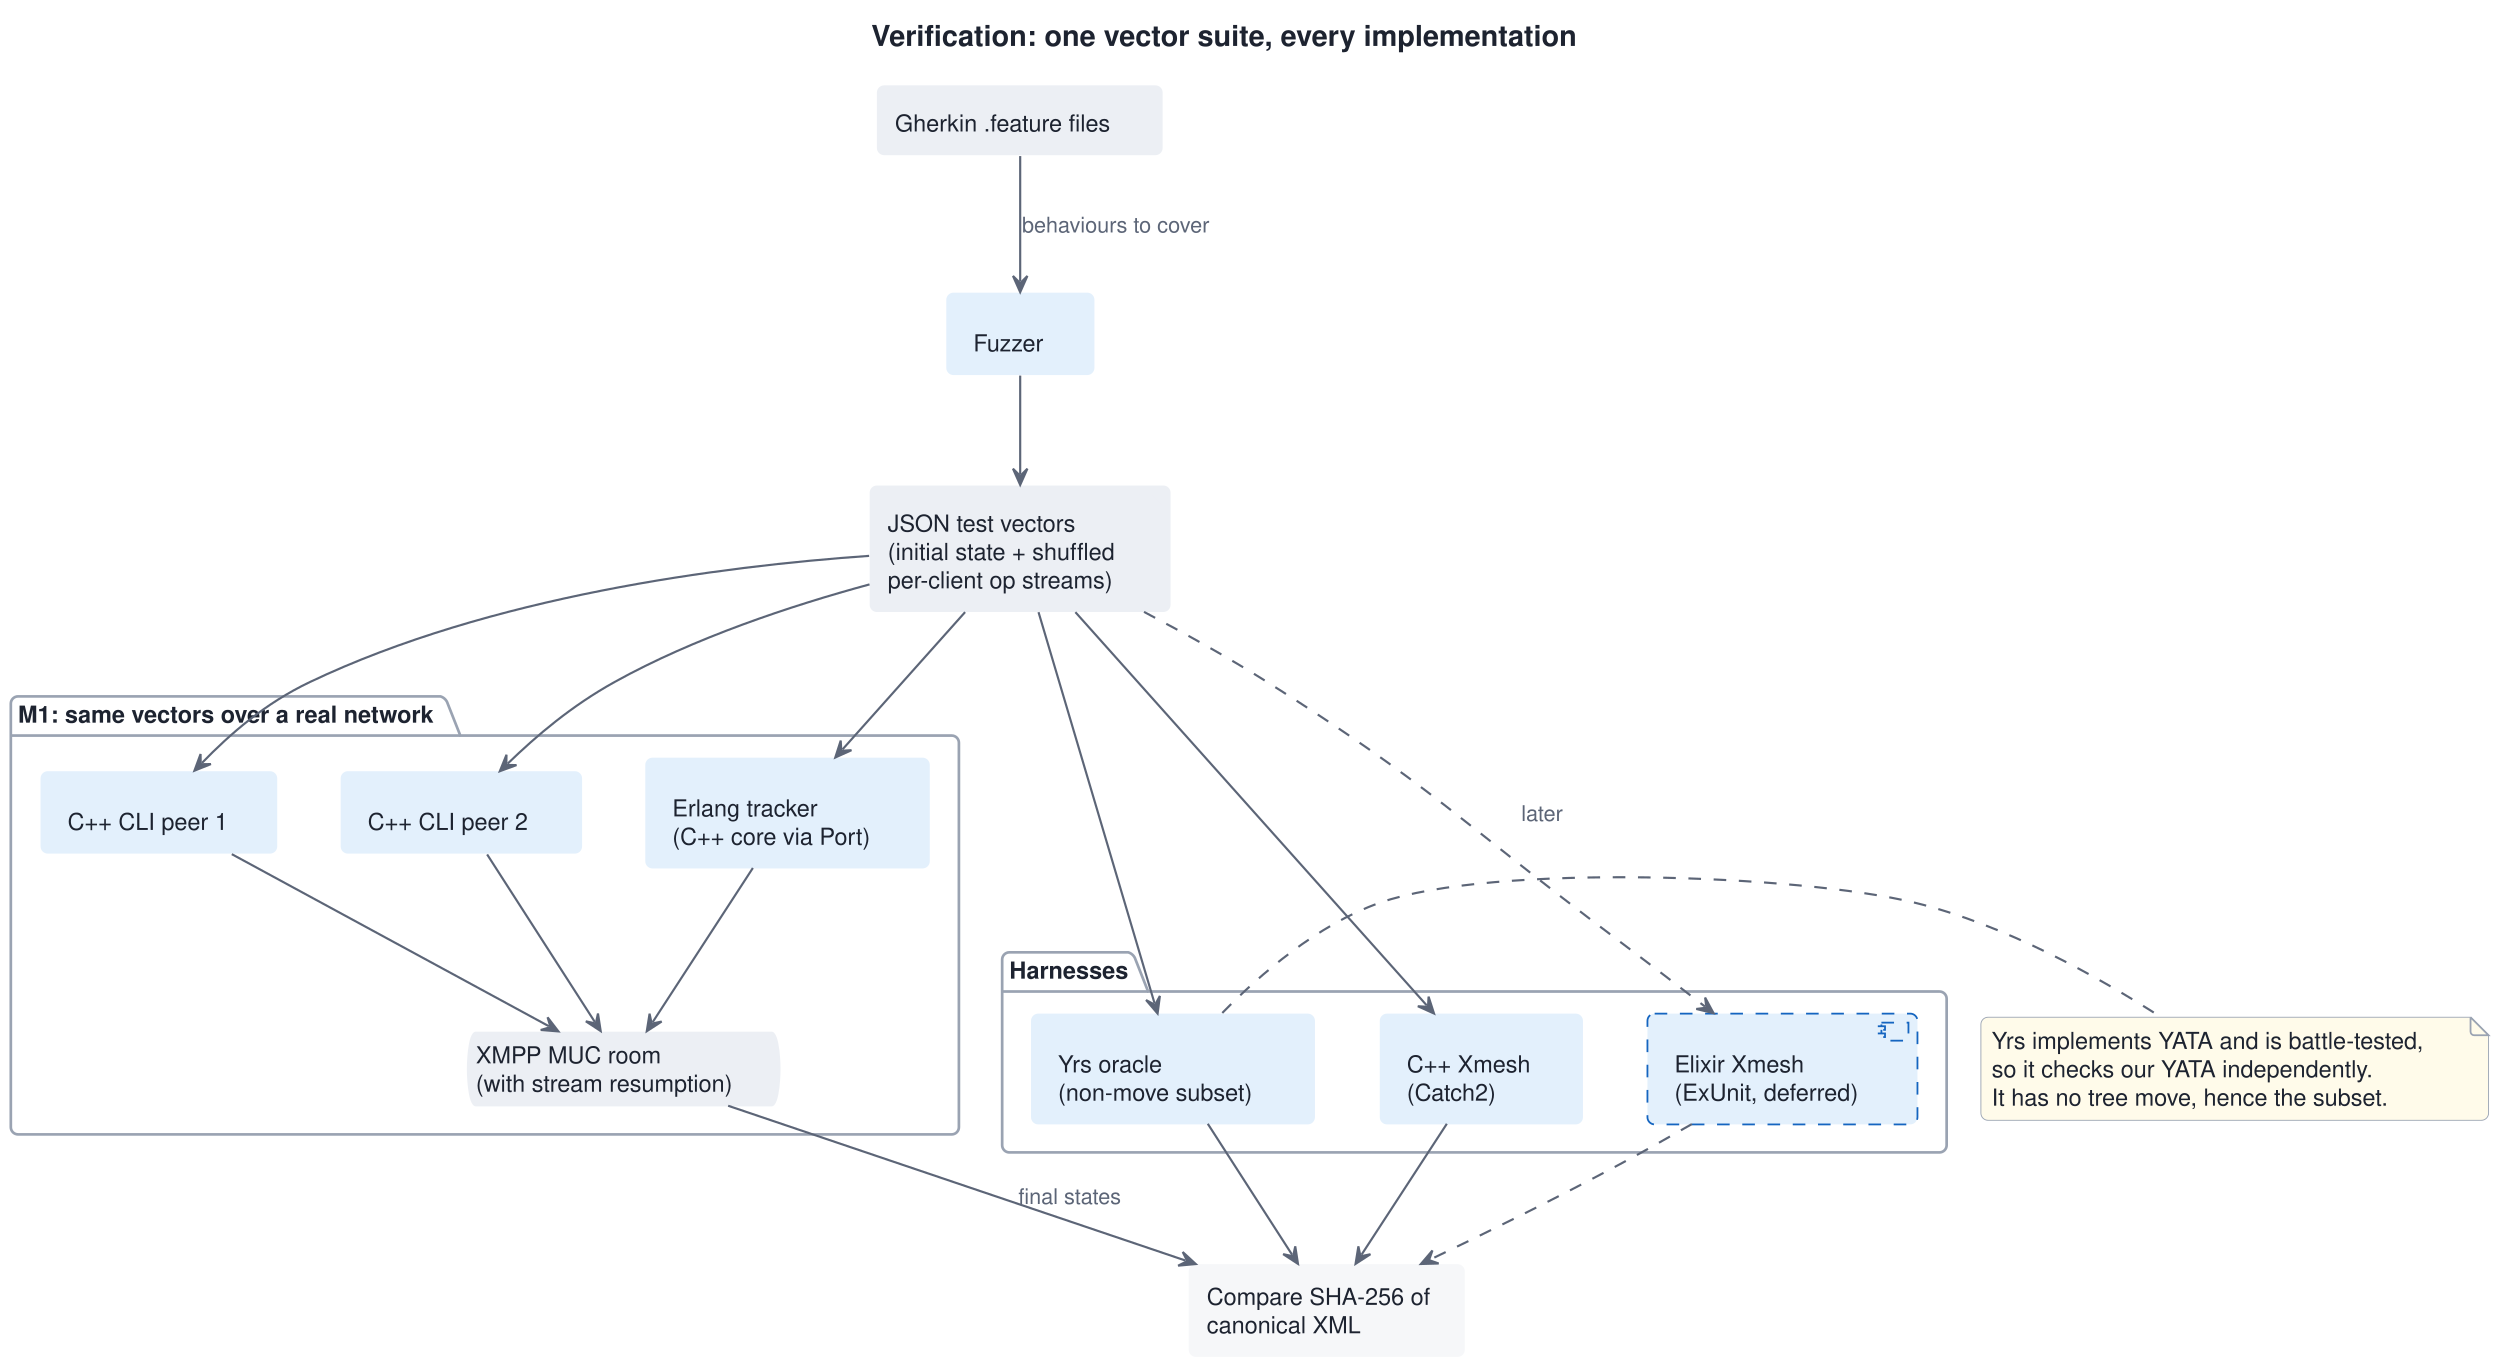
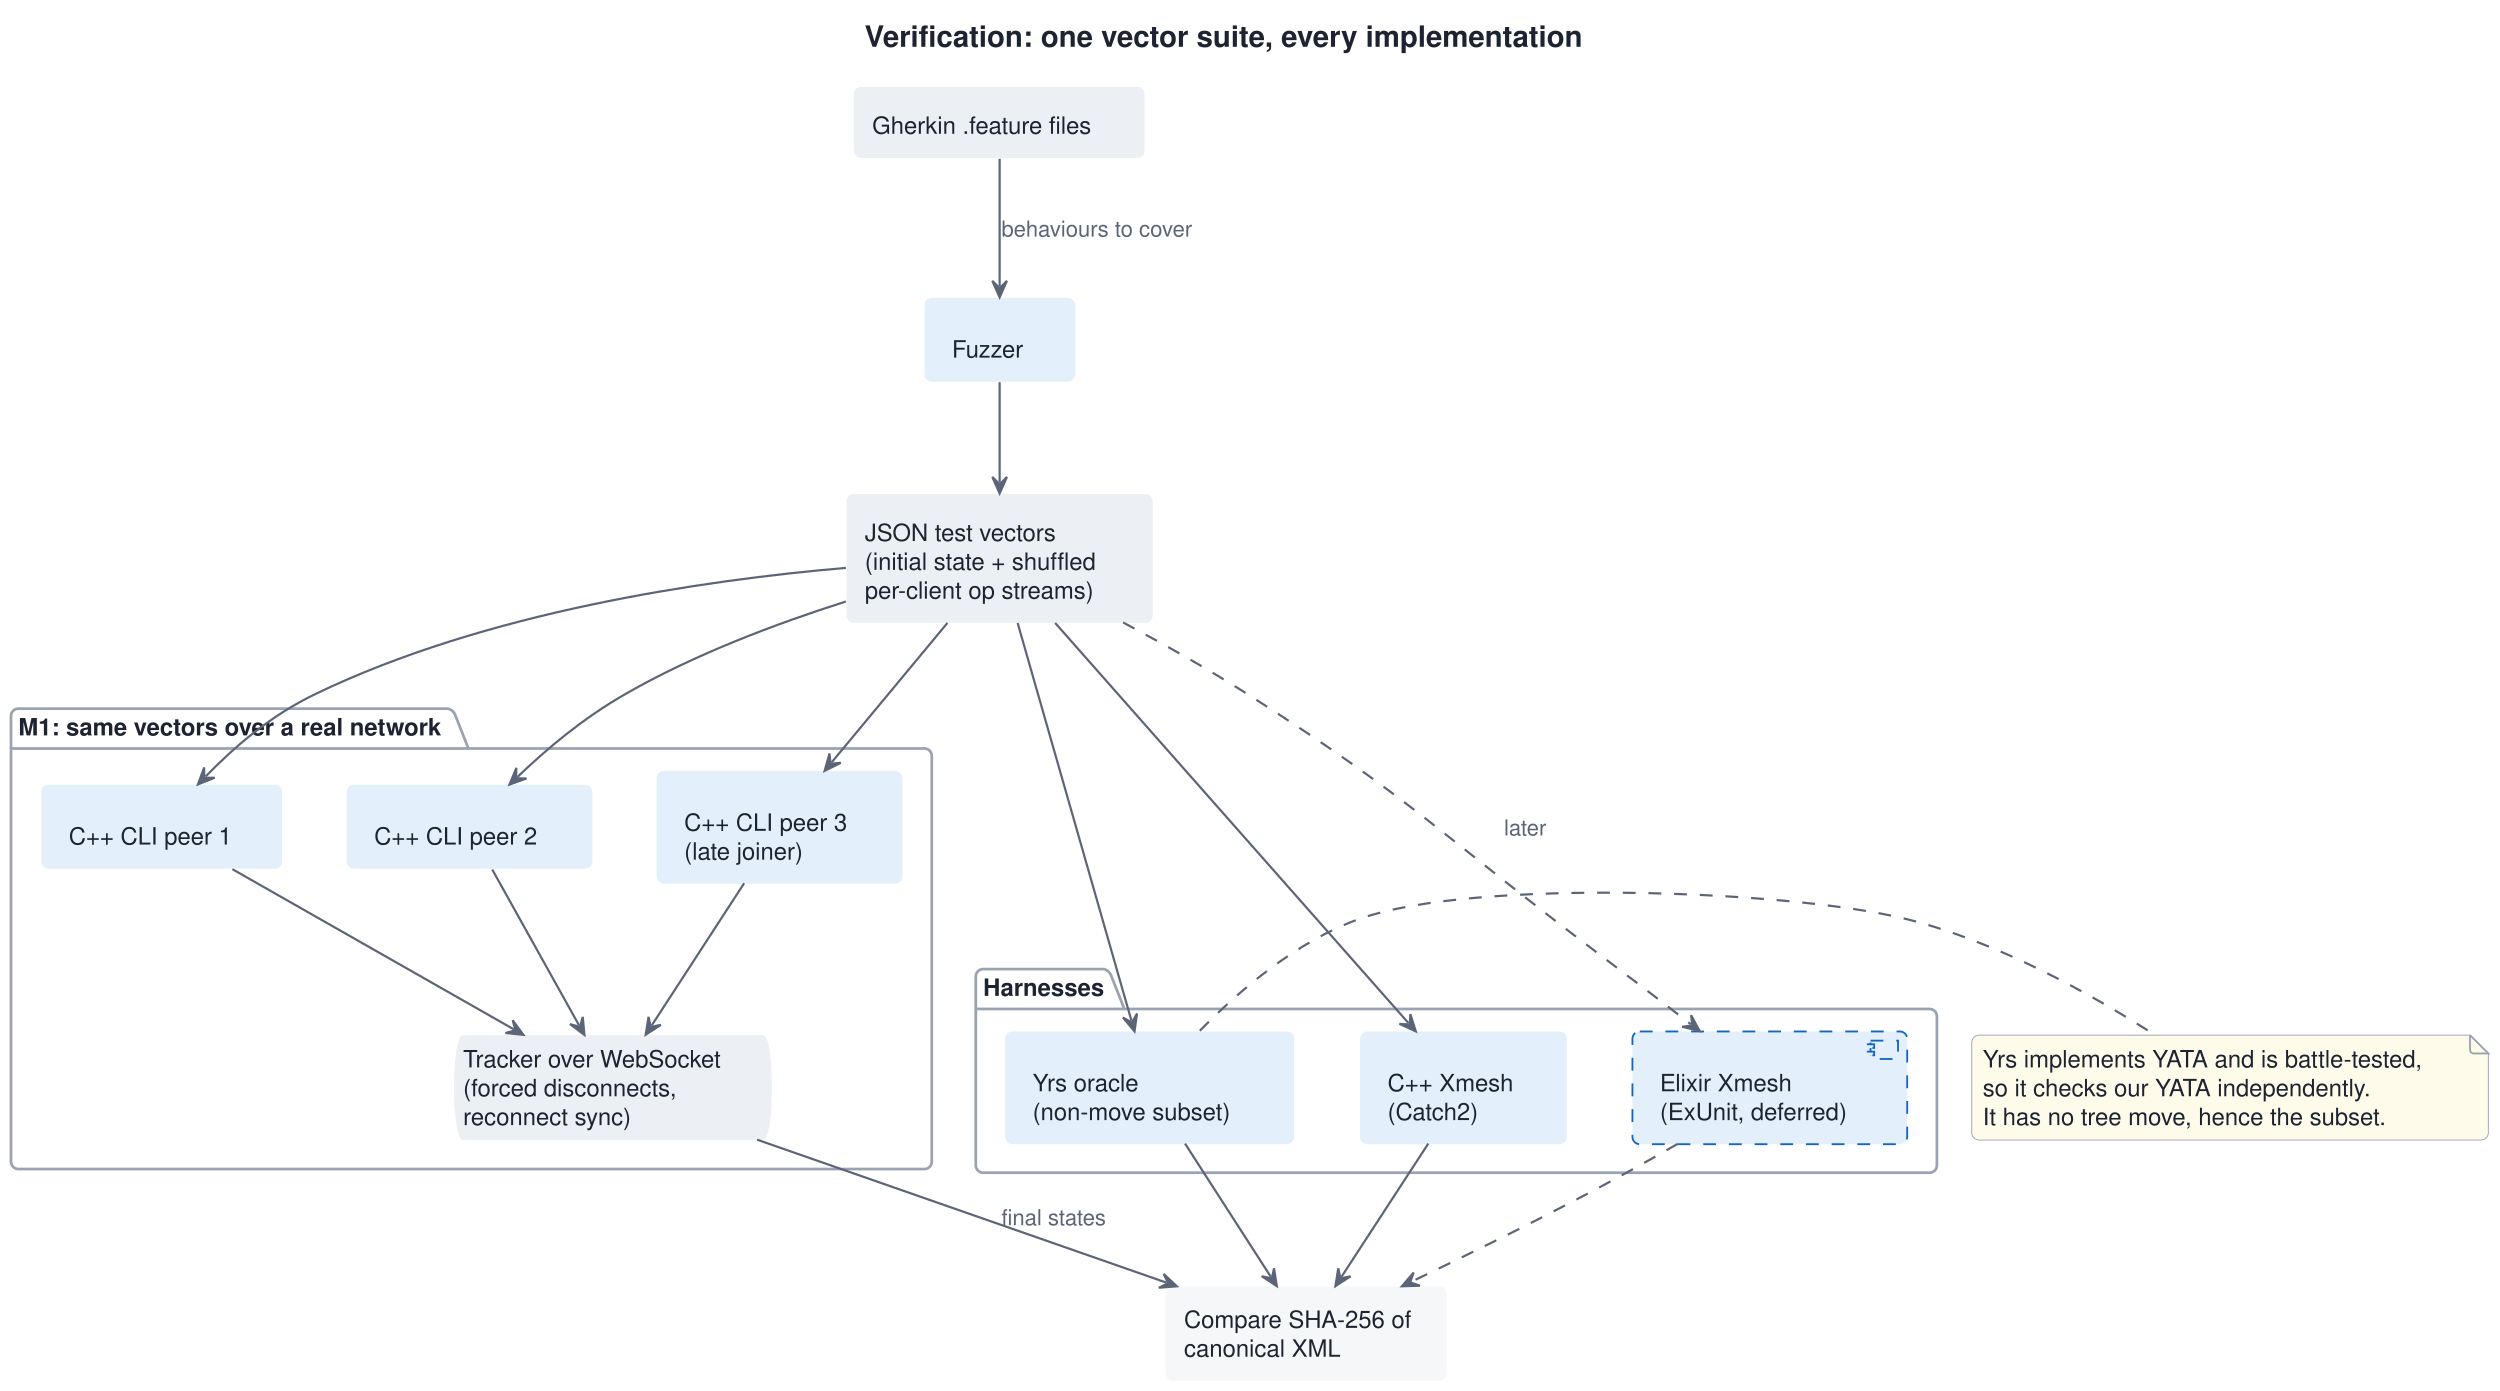
- <svg xmlns="http://www.w3.org/2000/svg" contentStyleType="text/css" data-diagram-type="DESCRIPTION" height="758px" preserveAspectRatio="none" style="width:1387px;height:758px;" version="1.1" viewBox="0 0 1387 758" width="1387px" zoomAndPan="magnify">
+ <svg xmlns="http://www.w3.org/2000/svg" contentStyleType="text/css" data-diagram-type="DESCRIPTION" height="758px" preserveAspectRatio="none" style="width:1363px;height:758px;" version="1.1" viewBox="0 0 1363 758" width="1363px" zoomAndPan="magnify">
  <defs />
  <g>
    <g class="title" data-source-line="2">
-       <text fill="#1D2330" font-family="Helvetica" font-size="16" font-weight="bold" lengthAdjust="spacing" textLength="406.922" x="483.366" y="25.5">Verification: one vector suite, every implementation</text>
+       <text fill="#1D2330" font-family="Helvetica" font-size="16" font-weight="bold" lengthAdjust="spacing" textLength="406.922" x="471.366" y="25.5">Verification: one vector suite, every implementation</text>
    </g>
    <g class="cluster" data-entity="Harnesses" data-source-line="8" data-uid="ent0005" id="cluster_Harnesses">
-       <path d="M560,528.359 L625.977,528.359 A6,6 0 0 1 629.977,532.359 L636.977,550.089 L1076,550.089 A4,4 0 0 1 1080,554.089 L1080,635.359 A4,4 0 0 1 1076,639.359 L560,639.359 A4,4 0 0 1 556,635.359 L556,532.359 A4,4 0 0 1 560,528.359" fill="none" style="stroke:#9AA3B2;stroke-width:1.5;" />
-       <line style="stroke:#9AA3B2;stroke-width:1.5;" x1="556" x2="636.977" y1="550.089" y2="550.089" />
-       <text fill="#1D2330" font-family="Helvetica" font-size="13" font-weight="bold" lengthAdjust="spacing" textLength="67.977" x="560" y="542.953">Harnesses</text>
+       <path d="M536,528.359 L601.977,528.359 A6,6 0 0 1 605.977,532.359 L612.977,550.089 L1052,550.089 A4,4 0 0 1 1056,554.089 L1056,635.359 A4,4 0 0 1 1052,639.359 L536,639.359 A4,4 0 0 1 532,635.359 L532,532.359 A4,4 0 0 1 536,528.359" fill="none" style="stroke:#9AA3B2;stroke-width:1.5;" />
+       <line style="stroke:#9AA3B2;stroke-width:1.5;" x1="532" x2="612.977" y1="550.089" y2="550.089" />
+       <text fill="#1D2330" font-family="Helvetica" font-size="13" font-weight="bold" lengthAdjust="spacing" textLength="67.977" x="536" y="542.953">Harnesses</text>
    </g>
    <g class="cluster" data-entity="M1. same vectors over a real network" data-source-line="25" data-uid="ent0018" id="cluster_M1. same vectors over a real network">
-       <path d="M10,386.359 L244.38,386.359 A6,6 0 0 1 248.38,390.359 L255.38,408.089 L528,408.089 A4,4 0 0 1 532,412.089 L532,625.359 A4,4 0 0 1 528,629.359 L10,629.359 A4,4 0 0 1 6,625.359 L6,390.359 A4,4 0 0 1 10,386.359" fill="none" style="stroke:#9AA3B2;stroke-width:1.5;" />
+       <path d="M10,386.359 L244.38,386.359 A6,6 0 0 1 248.38,390.359 L255.38,408.089 L504,408.089 A4,4 0 0 1 508,412.089 L508,633.359 A4,4 0 0 1 504,637.359 L10,637.359 A4,4 0 0 1 6,633.359 L6,390.359 A4,4 0 0 1 10,386.359" fill="none" style="stroke:#9AA3B2;stroke-width:1.5;" />
      <line style="stroke:#9AA3B2;stroke-width:1.5;" x1="6" x2="255.38" y1="408.089" y2="408.089" />
      <text fill="#1D2330" font-family="Helvetica" font-size="13" font-weight="bold" lengthAdjust="spacing" textLength="236.38" x="10" y="400.953">M1: same vectors over a real network</text>
    </g>
    <g class="entity" data-entity="cpp" data-source-line="9" data-uid="ent0006" id="entity_cpp">
-       <rect fill="#E3F0FC" height="61.459" rx="4" ry="4" width="112.738" x="765.5" y="562.359" />
-       <rect fill="#E3F0FC" height="10" width="15" x="858.238" y="567.359" />
-       <rect fill="#E3F0FC" height="2" width="4" x="856.238" y="569.359" />
-       <rect fill="#E3F0FC" height="2" width="4" x="856.238" y="573.359" />
-       <text fill="#1D2330" font-family="Helvetica" font-size="13" lengthAdjust="spacing" textLength="72.738" x="780.5" y="594.953">C++ Xmesh</text>
-       <text fill="#1D2330" font-family="Helvetica" font-size="13" lengthAdjust="spacing" textLength="53.574" x="780.5" y="610.683">(Catch2)</text>
+       <rect fill="#E3F0FC" height="61.459" rx="4" ry="4" width="112.738" x="741.5" y="562.359" />
+       <rect fill="#E3F0FC" height="10" width="15" x="834.238" y="567.359" />
+       <rect fill="#E3F0FC" height="2" width="4" x="832.238" y="569.359" />
+       <rect fill="#E3F0FC" height="2" width="4" x="832.238" y="573.359" />
+       <text fill="#1D2330" font-family="Helvetica" font-size="13" lengthAdjust="spacing" textLength="72.738" x="756.5" y="594.953">C++ Xmesh</text>
+       <text fill="#1D2330" font-family="Helvetica" font-size="13" lengthAdjust="spacing" textLength="53.574" x="756.5" y="610.683">(Catch2)</text>
    </g>
    <g class="entity" data-entity="ex" data-source-line="10" data-uid="ent0007" id="entity_ex">
-       <rect fill="#E3F0FC" height="61.459" rx="4" ry="4" style="stroke:#1565C0;stroke-width:1;stroke-dasharray:7,7;" width="149.808" x="914" y="562.359" />
-       <rect fill="#E3F0FC" height="10" style="stroke:#1565C0;stroke-width:1;stroke-dasharray:7,7;" width="15" x="1043.808" y="567.359" />
-       <rect fill="#E3F0FC" height="2" style="stroke:#1565C0;stroke-width:1;stroke-dasharray:7,7;" width="4" x="1041.808" y="569.359" />
-       <rect fill="#E3F0FC" height="2" style="stroke:#1565C0;stroke-width:1;stroke-dasharray:7,7;" width="4" x="1041.808" y="573.359" />
-       <text fill="#1D2330" font-family="Helvetica" font-size="13" lengthAdjust="spacing" textLength="75.29" x="929" y="594.953">Elixir Xmesh</text>
-       <text fill="#1D2330" font-family="Helvetica" font-size="13" lengthAdjust="spacing" textLength="109.808" x="929" y="610.683">(ExUnit, deferred)</text>
+       <rect fill="#E3F0FC" height="61.459" rx="4" ry="4" style="stroke:#1565C0;stroke-width:1;stroke-dasharray:7,7;" width="149.808" x="890" y="562.359" />
+       <rect fill="#E3F0FC" height="10" style="stroke:#1565C0;stroke-width:1;stroke-dasharray:7,7;" width="15" x="1019.808" y="567.359" />
+       <rect fill="#E3F0FC" height="2" style="stroke:#1565C0;stroke-width:1;stroke-dasharray:7,7;" width="4" x="1017.808" y="569.359" />
+       <rect fill="#E3F0FC" height="2" style="stroke:#1565C0;stroke-width:1;stroke-dasharray:7,7;" width="4" x="1017.808" y="573.359" />
+       <text fill="#1D2330" font-family="Helvetica" font-size="13" lengthAdjust="spacing" textLength="75.29" x="905" y="594.953">Elixir Xmesh</text>
+       <text fill="#1D2330" font-family="Helvetica" font-size="13" lengthAdjust="spacing" textLength="109.808" x="905" y="610.683">(ExUnit, deferred)</text>
    </g>
    <g class="entity" data-entity="yrs" data-source-line="11" data-uid="ent0008" id="entity_yrs">
-       <rect fill="#E3F0FC" height="61.459" rx="4" ry="4" width="157.546" x="572" y="562.359" />
-       <rect fill="#E3F0FC" height="10" width="15" x="709.546" y="567.359" />
-       <rect fill="#E3F0FC" height="2" width="4" x="707.546" y="569.359" />
-       <rect fill="#E3F0FC" height="2" width="4" x="707.546" y="573.359" />
-       <text fill="#1D2330" font-family="Helvetica" font-size="13" lengthAdjust="spacing" textLength="62.378" x="587" y="594.953">Yrs oracle</text>
-       <text fill="#1D2330" font-family="Helvetica" font-size="13" lengthAdjust="spacing" textLength="117.546" x="587" y="610.683">(non-move subset)</text>
+       <rect fill="#E3F0FC" height="61.459" rx="4" ry="4" width="157.546" x="548" y="562.359" />
+       <rect fill="#E3F0FC" height="10" width="15" x="685.546" y="567.359" />
+       <rect fill="#E3F0FC" height="2" width="4" x="683.546" y="569.359" />
+       <rect fill="#E3F0FC" height="2" width="4" x="683.546" y="573.359" />
+       <text fill="#1D2330" font-family="Helvetica" font-size="13" lengthAdjust="spacing" textLength="62.378" x="563" y="594.953">Yrs oracle</text>
+       <text fill="#1D2330" font-family="Helvetica" font-size="13" lengthAdjust="spacing" textLength="117.546" x="563" y="610.683">(non-move subset)</text>
    </g>
    <g class="entity" data-entity="p1" data-source-line="26" data-uid="ent0019" id="entity_p1">
      <rect fill="#E3F0FC" height="45.73" rx="4" ry="4" width="131.305" x="22.5" y="427.859" />
      <rect fill="#E3F0FC" height="10" width="15" x="133.805" y="432.859" />
      <rect fill="#E3F0FC" height="2" width="4" x="131.805" y="434.859" />
      <rect fill="#E3F0FC" height="2" width="4" x="131.805" y="438.859" />
      <text fill="#1D2330" font-family="Helvetica" font-size="13" lengthAdjust="spacing" textLength="91.305" x="37.5" y="460.453">C++ CLI peer 1</text>
    </g>
    <g class="entity" data-entity="p2" data-source-line="27" data-uid="ent0020" id="entity_p2">
      <rect fill="#E3F0FC" height="45.73" rx="4" ry="4" width="133.945" x="189" y="427.859" />
      <rect fill="#E3F0FC" height="10" width="15" x="302.945" y="432.859" />
      <rect fill="#E3F0FC" height="2" width="4" x="300.945" y="434.859" />
      <rect fill="#E3F0FC" height="2" width="4" x="300.945" y="438.859" />
      <text fill="#1D2330" font-family="Helvetica" font-size="13" lengthAdjust="spacing" textLength="93.945" x="204" y="460.453">C++ CLI peer 2</text>
    </g>
    <g class="entity" data-entity="p3" data-source-line="28" data-uid="ent0021" id="entity_p3">
-       <rect fill="#E3F0FC" height="61.459" rx="4" ry="4" width="157.844" x="358" y="420.359" />
-       <rect fill="#E3F0FC" height="10" width="15" x="495.844" y="425.359" />
-       <rect fill="#E3F0FC" height="2" width="4" x="493.844" y="427.359" />
-       <rect fill="#E3F0FC" height="2" width="4" x="493.844" y="431.359" />
-       <text fill="#1D2330" font-family="Helvetica" font-size="13" lengthAdjust="spacing" textLength="85.947" x="373" y="452.953">Erlang tracker</text>
-       <text fill="#1D2330" font-family="Helvetica" font-size="13" lengthAdjust="spacing" textLength="117.844" x="373" y="468.683">(C++ core via Port)</text>
+       <rect fill="#E3F0FC" height="61.459" rx="4" ry="4" width="134.047" x="358" y="420.359" />
+       <rect fill="#E3F0FC" height="10" width="15" x="472.047" y="425.359" />
+       <rect fill="#E3F0FC" height="2" width="4" x="470.047" y="427.359" />
+       <rect fill="#E3F0FC" height="2" width="4" x="470.047" y="431.359" />
+       <text fill="#1D2330" font-family="Helvetica" font-size="13" lengthAdjust="spacing" textLength="94.047" x="373" y="452.953">C++ CLI peer 3</text>
+       <text fill="#1D2330" font-family="Helvetica" font-size="13" lengthAdjust="spacing" textLength="69.665" x="373" y="468.683">(late joiner)</text>
    </g>
    <g class="entity" data-entity="room" data-source-line="29" data-uid="ent0022" id="entity_room">
-       <path d="M264,572.359 L428.045,572.359 C433.045,572.359 433.045,593.089 433.045,593.089 C433.045,593.089 433.045,613.818 428.045,613.818 L264,613.818 C259,613.818 259,593.089 259,593.089 C259,593.089 259,572.359 264,572.359" fill="#ECEFF4" />
-       <path d="M428.045,572.359 C423.045,572.359 423.045,593.089 423.045,593.089 C423.045,613.818 428.045,613.818 428.045,613.818" fill="none" />
-       <text fill="#1D2330" font-family="Helvetica" font-size="13" lengthAdjust="spacing" textLength="107.314" x="264" y="589.953">XMPP MUC room</text>
-       <text fill="#1D2330" font-family="Helvetica" font-size="13" lengthAdjust="spacing" textLength="154.045" x="264" y="605.683">(with stream resumption)</text>
+       <path d="M252.5,564.359 L415.885,564.359 C420.885,564.359 420.885,592.954 420.885,592.954 C420.885,592.954 420.885,621.548 415.885,621.548 L252.5,621.548 C247.5,621.548 247.5,592.954 247.5,592.954 C247.5,592.954 247.5,564.359 252.5,564.359" fill="#ECEFF4" />
+       <path d="M415.885,564.359 C410.885,564.359 410.885,592.954 410.885,592.954 C410.885,621.548 415.885,621.548 415.885,621.548" fill="none" />
+       <text fill="#1D2330" font-family="Helvetica" font-size="13" lengthAdjust="spacing" textLength="153.385" x="252.5" y="581.953">Tracker over WebSocket</text>
+       <text fill="#1D2330" font-family="Helvetica" font-size="13" lengthAdjust="spacing" textLength="127.283" x="252.5" y="597.683">(forced disconnects,</text>
+       <text fill="#1D2330" font-family="Helvetica" font-size="13" lengthAdjust="spacing" textLength="99.988" x="252.5" y="613.412">reconnect sync)</text>
    </g>
    <g class="entity" data-entity="feat" data-source-line="4" data-uid="ent0002" id="entity_feat">
-       <rect fill="#ECEFF4" height="38.73" rx="4" ry="4" width="158.534" x="486.5" y="47.359" />
-       <polygon fill="#ECEFF4" points="628.034,52.359,628.034,66.359,640.034,66.359,640.034,58.359,634.034,52.359,628.034,52.359" />
-       <line x1="634.034" x2="634.034" y1="52.359" y2="58.359" />
-       <line x1="640.034" x2="634.034" y1="58.359" y2="58.359" />
-       <text fill="#1D2330" font-family="Helvetica" font-size="13" lengthAdjust="spacing" textLength="128.534" x="496.5" y="72.953">Gherkin .feature files</text>
+       <rect fill="#ECEFF4" height="38.73" rx="4" ry="4" width="158.534" x="465.5" y="47.359" />
+       <polygon fill="#ECEFF4" points="607.034,52.359,607.034,66.359,619.034,66.359,619.034,58.359,613.034,52.359,607.034,52.359" />
+       <line x1="613.034" x2="613.034" y1="52.359" y2="58.359" />
+       <line x1="619.034" x2="613.034" y1="58.359" y2="58.359" />
+       <text fill="#1D2330" font-family="Helvetica" font-size="13" lengthAdjust="spacing" textLength="128.534" x="475.5" y="72.953">Gherkin .feature files</text>
    </g>
    <g class="entity" data-entity="fuzz" data-source-line="5" data-uid="ent0003" id="entity_fuzz">
-       <rect fill="#E3F0FC" height="45.73" rx="4" ry="4" width="82.193" x="525" y="162.359" />
-       <rect fill="#E3F0FC" height="10" width="15" x="587.193" y="167.359" />
-       <rect fill="#E3F0FC" height="2" width="4" x="585.193" y="169.359" />
-       <rect fill="#E3F0FC" height="2" width="4" x="585.193" y="173.359" />
-       <text fill="#1D2330" font-family="Helvetica" font-size="13" lengthAdjust="spacing" textLength="42.193" x="540" y="194.953">Fuzzer</text>
+       <rect fill="#E3F0FC" height="45.73" rx="4" ry="4" width="82.193" x="504" y="162.359" />
+       <rect fill="#E3F0FC" height="10" width="15" x="566.193" y="167.359" />
+       <rect fill="#E3F0FC" height="2" width="4" x="564.193" y="169.359" />
+       <rect fill="#E3F0FC" height="2" width="4" x="564.193" y="173.359" />
+       <text fill="#1D2330" font-family="Helvetica" font-size="13" lengthAdjust="spacing" textLength="42.193" x="519" y="194.953">Fuzzer</text>
    </g>
    <g class="entity" data-entity="vec" data-source-line="6" data-uid="ent0004" id="entity_vec">
-       <rect fill="#ECEFF4" height="70.189" rx="4" ry="4" width="166.932" x="482.5" y="269.359" />
-       <polygon fill="#ECEFF4" points="632.432,274.359,632.432,288.359,644.432,288.359,644.432,280.359,638.432,274.359,632.432,274.359" />
-       <line x1="638.432" x2="638.432" y1="274.359" y2="280.359" />
-       <line x1="644.432" x2="638.432" y1="280.359" y2="280.359" />
-       <text fill="#1D2330" font-family="Helvetica" font-size="13" lengthAdjust="spacing" textLength="111.871" x="492.5" y="294.953">JSON test vectors</text>
-       <text fill="#1D2330" font-family="Helvetica" font-size="13" lengthAdjust="spacing" textLength="136.932" x="492.5" y="310.683">(initial state + shuffled</text>
-       <text fill="#1D2330" font-family="Helvetica" font-size="13" lengthAdjust="spacing" textLength="136.595" x="492.5" y="326.412">per-client op streams)</text>
+       <rect fill="#ECEFF4" height="70.189" rx="4" ry="4" width="166.932" x="461.5" y="269.359" />
+       <polygon fill="#ECEFF4" points="611.432,274.359,611.432,288.359,623.432,288.359,623.432,280.359,617.432,274.359,611.432,274.359" />
+       <line x1="617.432" x2="617.432" y1="274.359" y2="280.359" />
+       <line x1="623.432" x2="617.432" y1="280.359" y2="280.359" />
+       <text fill="#1D2330" font-family="Helvetica" font-size="13" lengthAdjust="spacing" textLength="111.871" x="471.5" y="294.953">JSON test vectors</text>
+       <text fill="#1D2330" font-family="Helvetica" font-size="13" lengthAdjust="spacing" textLength="136.932" x="471.5" y="310.683">(initial state + shuffled</text>
+       <text fill="#1D2330" font-family="Helvetica" font-size="13" lengthAdjust="spacing" textLength="136.595" x="471.5" y="326.412">per-client op streams)</text>
    </g>
    <g class="entity" data-entity="cmp" data-source-line="14" data-uid="ent0009" id="entity_cmp">
-       <rect fill="#F6F7F9" height="51.459" rx="4" ry="4" width="153.174" x="659.5" y="701.359" />
-       <text fill="#1D2330" font-family="Helvetica" font-size="13" lengthAdjust="spacing" textLength="133.174" x="669.5" y="723.953">Compare SHA-256 of</text>
-       <text fill="#1D2330" font-family="Helvetica" font-size="13" lengthAdjust="spacing" textLength="90.524" x="669.5" y="739.683">canonical XML</text>
+       <rect fill="#F6F7F9" height="51.459" rx="4" ry="4" width="153.174" x="635.5" y="701.359" />
+       <text fill="#1D2330" font-family="Helvetica" font-size="13" lengthAdjust="spacing" textLength="133.174" x="645.5" y="723.953">Compare SHA-256 of</text>
+       <text fill="#1D2330" font-family="Helvetica" font-size="13" lengthAdjust="spacing" textLength="90.524" x="645.5" y="739.683">canonical XML</text>
    </g>
    <g class="entity" data-entity="GMN30" data-source-line="40" data-uid="ent0031" id="entity_GMN30">
-       <path d="M1099,568.359 L1099,617.548 A4,4 0 0 0 1103,621.548 L1376.654,621.548 A4,4 0 0 0 1380.654,617.548 L1380.654,574.359 L1370.654,564.359 L1103,564.359 A4,4 0 0 0 1099,568.359" fill="#FFFBEA" style="stroke:#9AA3B2;stroke-width:0.5;" />
-       <path d="M1370.654,564.359 L1370.654,572.359 A2,2 0 0 0 1372.654,574.359 L1380.654,574.359 L1370.654,564.359" fill="#FFFBEA" style="stroke:#9AA3B2;stroke-width:1;" />
-       <text fill="#1D2330" font-family="Helvetica" font-size="13" lengthAdjust="spacing" textLength="260.654" x="1105" y="581.953">Yrs implements YATA and is battle-tested,</text>
-       <text fill="#1D2330" font-family="Helvetica" font-size="13" lengthAdjust="spacing" textLength="231.245" x="1105" y="597.683">so it checks our YATA independently.</text>
-       <text fill="#1D2330" font-family="Helvetica" font-size="13" lengthAdjust="spacing" textLength="235.2" x="1105" y="613.412">It has no tree move, hence the subset.</text>
+       <path d="M1075,568.359 L1075,617.548 A4,4 0 0 0 1079,621.548 L1352.654,621.548 A4,4 0 0 0 1356.654,617.548 L1356.654,574.359 L1346.654,564.359 L1079,564.359 A4,4 0 0 0 1075,568.359" fill="#FFFBEA" style="stroke:#9AA3B2;stroke-width:0.5;" />
+       <path d="M1346.654,564.359 L1346.654,572.359 A2,2 0 0 0 1348.654,574.359 L1356.654,574.359 L1346.654,564.359" fill="#FFFBEA" style="stroke:#9AA3B2;stroke-width:1;" />
+       <text fill="#1D2330" font-family="Helvetica" font-size="13" lengthAdjust="spacing" textLength="260.654" x="1081" y="581.953">Yrs implements YATA and is battle-tested,</text>
+       <text fill="#1D2330" font-family="Helvetica" font-size="13" lengthAdjust="spacing" textLength="231.245" x="1081" y="597.683">so it checks our YATA independently.</text>
+       <text fill="#1D2330" font-family="Helvetica" font-size="13" lengthAdjust="spacing" textLength="235.2" x="1081" y="613.412">It has no tree move, hence the subset.</text>
    </g>
    <g class="link" data-entity-1="feat" data-entity-2="fuzz" data-source-line="16" data-uid="lnk10" id="link_feat_fuzz">
-       <path d="M566,86.579 C566,107.159 566,134.209 566,156.099" fill="none" id="feat-to-fuzz" style="stroke:#5C6577;stroke-width:1.2;" />
-       <polygon fill="#5C6577" points="566,162.099,570,153.099,566,157.099,562,153.099,566,162.099" style="stroke:#5C6577;stroke-width:1.2;" />
-       <text fill="#5C6577" font-family="Helvetica" font-size="12" lengthAdjust="spacing" textLength="113.15" x="567" y="128.984">behaviours to cover</text>
+       <path d="M545,86.579 C545,107.159 545,134.209 545,156.099" fill="none" id="feat-to-fuzz" style="stroke:#5C6577;stroke-width:1.2;" />
+       <polygon fill="#5C6577" points="545,162.099,549,153.099,545,157.099,541,153.099,545,162.099" style="stroke:#5C6577;stroke-width:1.2;" />
+       <text fill="#5C6577" font-family="Helvetica" font-size="12" lengthAdjust="spacing" textLength="113.15" x="546" y="128.984">behaviours to cover</text>
    </g>
    <g class="link" data-entity-1="fuzz" data-entity-2="vec" data-source-line="17" data-uid="lnk11" id="link_fuzz_vec">
-       <path d="M566,208.369 C566,225.449 566,243.429 566,263.029" fill="none" id="fuzz-to-vec" style="stroke:#5C6577;stroke-width:1.2;" />
-       <polygon fill="#5C6577" points="566,269.029,570,260.029,566,264.029,562,260.029,566,269.029" style="stroke:#5C6577;stroke-width:1.2;" />
+       <path d="M545,208.369 C545,225.449 545,243.429 545,263.029" fill="none" id="fuzz-to-vec" style="stroke:#5C6577;stroke-width:1.2;" />
+       <polygon fill="#5C6577" points="545,269.029,549,260.029,545,264.029,541,260.029,545,269.029" style="stroke:#5C6577;stroke-width:1.2;" />
    </g>
    <g class="link" data-entity-1="vec" data-entity-2="cpp" data-source-line="18" data-uid="lnk12" id="link_vec_cpp">
-       <path d="M596.63,339.629 C647.32,396.369 743.833,504.375 791.593,557.835" fill="none" id="vec-to-cpp" style="stroke:#5C6577;stroke-width:1.2;" />
-       <polygon fill="#5C6577" points="795.59,562.309,792.577,552.933,792.259,558.581,786.611,558.263,795.59,562.309" style="stroke:#5C6577;stroke-width:1.2;" />
+       <path d="M575.27,339.629 C625.37,396.369 720.729,504.352 767.929,557.812" fill="none" id="vec-to-cpp" style="stroke:#5C6577;stroke-width:1.2;" />
+       <polygon fill="#5C6577" points="771.9,562.309,768.942,552.915,768.591,558.561,762.945,558.21,771.9,562.309" style="stroke:#5C6577;stroke-width:1.2;" />
    </g>
    <g class="link" data-entity-1="vec" data-entity-2="ex" data-source-line="19" data-uid="lnk13" id="link_vec_ex">
-       <path d="M634.7,339.479 C656.88,351.149 681.33,364.719 703,378.359 C793.12,435.099 810.89,456.349 896,520.359 C914.07,533.949 929.2,545.534 945.93,558.444" fill="none" id="vec-to-ex" style="stroke:#5C6577;stroke-width:1.2;stroke-dasharray:7,7;" />
-       <polygon fill="#5C6577" points="950.68,562.109,945.999,553.444,946.721,559.055,941.111,559.778,950.68,562.109" style="stroke:#5C6577;stroke-width:1.2;" />
-       <text fill="#5C6577" font-family="Helvetica" font-size="12" lengthAdjust="spacing" textLength="25.084" x="844" y="455.484">later</text>
+       <path d="M612.33,339.369 C634.29,351.079 658.53,364.709 680,378.359 C769.57,435.299 787.26,456.459 872,520.359 C890.05,533.969 905.18,545.554 921.91,558.464" fill="none" id="vec-to-ex" style="stroke:#5C6577;stroke-width:1.2;stroke-dasharray:7,7;" />
+       <polygon fill="#5C6577" points="926.66,562.129,921.979,553.464,922.702,559.075,917.091,559.798,926.66,562.129" style="stroke:#5C6577;stroke-width:1.2;" />
+       <text fill="#5C6577" font-family="Helvetica" font-size="12" lengthAdjust="spacing" textLength="25.084" x="820" y="455.484">later</text>
    </g>
    <g class="link" data-entity-1="vec" data-entity-2="yrs" data-source-line="20" data-uid="lnk14" id="link_vec_yrs">
-       <path d="M576.17,339.629 C593,396.369 624.663,503.097 640.524,556.557" fill="none" id="vec-to-yrs" style="stroke:#5C6577;stroke-width:1.2;" />
-       <polygon fill="#5C6577" points="642.23,562.309,643.505,552.543,640.808,557.516,635.835,554.819,642.23,562.309" style="stroke:#5C6577;stroke-width:1.2;" />
+       <path d="M554.81,339.629 C571.05,396.369 601.589,503.081 616.889,556.541" fill="none" id="vec-to-yrs" style="stroke:#5C6577;stroke-width:1.2;" />
+       <polygon fill="#5C6577" points="618.54,562.309,619.909,552.556,617.164,557.502,612.218,554.757,618.54,562.309" style="stroke:#5C6577;stroke-width:1.2;" />
    </g>
    <g class="link" data-entity-1="cpp" data-entity-2="cmp" data-source-line="21" data-uid="lnk15" id="link_cpp_cmp">
-       <path d="M802.7,623.479 C787.45,646.889 769.687,674.163 755.337,696.173" fill="none" id="cpp-to-cmp" style="stroke:#5C6577;stroke-width:1.2;" />
-       <polygon fill="#5C6577" points="752.06,701.199,760.326,695.845,754.791,697.011,753.625,691.476,752.06,701.199" style="stroke:#5C6577;stroke-width:1.2;" />
+       <path d="M778.7,623.479 C763.45,646.889 745.687,674.163 731.337,696.173" fill="none" id="cpp-to-cmp" style="stroke:#5C6577;stroke-width:1.2;" />
+       <polygon fill="#5C6577" points="728.06,701.199,736.326,695.845,730.791,697.011,729.625,691.476,728.06,701.199" style="stroke:#5C6577;stroke-width:1.2;" />
    </g>
    <g class="link" data-entity-1="ex" data-entity-2="cmp" data-source-line="22" data-uid="lnk16" id="link_ex_cmp">
-       <path d="M938.66,623.629 C924.92,631.519 909.98,639.919 896,647.359 C860.49,666.259 825.203,683.621 793.733,698.671" fill="none" id="ex-to-cmp" style="stroke:#5C6577;stroke-width:1.2;stroke-dasharray:7,7;" />
-       <polygon fill="#5C6577" points="788.32,701.259,798.165,700.985,792.831,699.102,794.714,693.768,788.32,701.259" style="stroke:#5C6577;stroke-width:1.2;" />
+       <path d="M914.66,623.629 C900.92,631.519 885.98,639.919 872,647.359 C836.49,666.259 801.203,683.621 769.733,698.671" fill="none" id="ex-to-cmp" style="stroke:#5C6577;stroke-width:1.2;stroke-dasharray:7,7;" />
+       <polygon fill="#5C6577" points="764.32,701.259,774.165,700.985,768.831,699.102,770.714,693.768,764.32,701.259" style="stroke:#5C6577;stroke-width:1.2;" />
    </g>
    <g class="link" data-entity-1="yrs" data-entity-2="cmp" data-source-line="23" data-uid="lnk17" id="link_yrs_cmp">
-       <path d="M670.08,623.479 C685.15,646.889 702.702,674.144 716.872,696.154" fill="none" id="yrs-to-cmp" style="stroke:#5C6577;stroke-width:1.2;" />
-       <polygon fill="#5C6577" points="720.12,701.199,718.611,691.467,717.413,696.995,711.885,695.797,720.12,701.199" style="stroke:#5C6577;stroke-width:1.2;" />
+       <path d="M646.08,623.479 C661.15,646.889 678.702,674.144 692.872,696.154" fill="none" id="yrs-to-cmp" style="stroke:#5C6577;stroke-width:1.2;" />
+       <polygon fill="#5C6577" points="696.12,701.199,694.611,691.467,693.413,696.995,687.885,695.797,696.12,701.199" style="stroke:#5C6577;stroke-width:1.2;" />
    </g>
    <g class="link" data-entity-1="vec" data-entity-2="p1" data-source-line="31" data-uid="lnk23" id="link_vec_p1">
-       <path d="M482.19,308.389 C399.68,314.179 271.88,330.829 172,378.359 C147.1,390.209 127.81,407.045 112.05,423.275" fill="none" id="vec-to-p1" style="stroke:#5C6577;stroke-width:1.2;" />
-       <polygon fill="#5C6577" points="107.87,427.579,117.01,423.909,111.353,423.992,111.27,418.336,107.87,427.579" style="stroke:#5C6577;stroke-width:1.2;" />
+       <path d="M461.17,309.609 C382.95,316.329 264.72,333.659 172,378.359 C147.16,390.339 127.878,407.163 112.088,423.363" fill="none" id="vec-to-p1" style="stroke:#5C6577;stroke-width:1.2;" />
+       <polygon fill="#5C6577" points="107.9,427.659,117.046,424.006,111.39,424.079,111.317,418.422,107.9,427.659" style="stroke:#5C6577;stroke-width:1.2;" />
    </g>
    <g class="link" data-entity-1="vec" data-entity-2="p2" data-source-line="32" data-uid="lnk24" id="link_vec_p2">
-       <path d="M482.41,324.229 C438.62,336.119 385.08,353.899 341,378.359 C317.06,391.639 297.834,408.019 281.624,423.689" fill="none" id="vec-to-p2" style="stroke:#5C6577;stroke-width:1.2;" />
-       <polygon fill="#5C6577" points="277.31,427.859,286.561,424.48,280.905,424.384,281.001,418.728,277.31,427.859" style="stroke:#5C6577;stroke-width:1.2;" />
+       <path d="M461.15,327.949 C423.09,340.039 378.35,356.899 341,378.359 C317.42,391.909 298.369,408.075 282.119,423.595" fill="none" id="vec-to-p2" style="stroke:#5C6577;stroke-width:1.2;" />
+       <polygon fill="#5C6577" points="277.78,427.739,287.051,424.416,281.396,424.286,281.526,418.631,277.78,427.739" style="stroke:#5C6577;stroke-width:1.2;" />
    </g>
    <g class="link" data-entity-1="vec" data-entity-2="p3" data-source-line="33" data-uid="lnk25" id="link_vec_p3">
-       <path d="M535.43,339.599 C513.52,364.139 488.316,392.374 467.416,415.784" fill="none" id="vec-to-p3" style="stroke:#5C6577;stroke-width:1.2;" />
-       <polygon fill="#5C6577" points="463.42,420.259,472.398,416.21,466.75,416.529,466.43,410.882,463.42,420.259" style="stroke:#5C6577;stroke-width:1.2;" />
+       <path d="M516.56,339.599 C496.19,364.139 472.853,392.233 453.413,415.643" fill="none" id="vec-to-p3" style="stroke:#5C6577;stroke-width:1.2;" />
+       <polygon fill="#5C6577" points="449.58,420.259,458.407,415.891,452.774,416.413,452.252,410.78,449.58,420.259" style="stroke:#5C6577;stroke-width:1.2;" />
    </g>
    <g class="link" data-entity-1="p1" data-entity-2="room" data-source-line="34" data-uid="lnk26" id="link_p1_room">
-       <path d="M128.6,473.889 C178.41,500.919 256.827,543.467 304.527,569.357" fill="none" id="p1-to-room" style="stroke:#5C6577;stroke-width:1.2;" />
-       <polygon fill="#5C6577" points="309.8,572.219,303.798,564.411,305.406,569.834,299.982,571.442,309.8,572.219" style="stroke:#5C6577;stroke-width:1.2;" />
+       <path d="M126.71,473.889 C169.6,498.299 233.625,534.742 280.145,561.212" fill="none" id="p1-to-room" style="stroke:#5C6577;stroke-width:1.2;" />
+       <polygon fill="#5C6577" points="285.36,564.179,279.516,556.252,281.014,561.707,275.56,563.205,285.36,564.179" style="stroke:#5C6577;stroke-width:1.2;" />
    </g>
    <g class="link" data-entity-1="p2" data-entity-2="room" data-source-line="35" data-uid="lnk27" id="link_p2_room">
-       <path d="M270.26,474.039 C287.61,501.029 313.385,541.133 330.015,566.993" fill="none" id="p2-to-room" style="stroke:#5C6577;stroke-width:1.2;" />
-       <polygon fill="#5C6577" points="333.26,572.039,331.756,562.306,330.556,567.834,325.028,566.633,333.26,572.039" style="stroke:#5C6577;stroke-width:1.2;" />
+       <path d="M268.36,474.039 C281.98,498.479 300.97,532.578 315.69,558.998" fill="none" id="p2-to-room" style="stroke:#5C6577;stroke-width:1.2;" />
+       <polygon fill="#5C6577" points="318.61,564.239,317.724,554.431,316.176,559.872,310.735,558.324,318.61,564.239" style="stroke:#5C6577;stroke-width:1.2;" />
    </g>
    <g class="link" data-entity-1="p3" data-entity-2="room" data-source-line="36" data-uid="lnk28" id="link_p3_room">
-       <path d="M417.7,481.549 C399.96,508.839 377.429,543.498 362.099,567.088" fill="none" id="p3-to-room" style="stroke:#5C6577;stroke-width:1.2;" />
-       <polygon fill="#5C6577" points="358.83,572.119,367.088,566.753,361.555,567.927,360.38,562.393,358.83,572.119" style="stroke:#5C6577;stroke-width:1.2;" />
+       <path d="M405.7,481.549 C389.84,505.949 370.81,535.229 355.3,559.089" fill="none" id="p3-to-room" style="stroke:#5C6577;stroke-width:1.2;" />
+       <polygon fill="#5C6577" points="352.03,564.119,360.289,558.754,354.755,559.927,353.581,554.394,352.03,564.119" style="stroke:#5C6577;stroke-width:1.2;" />
    </g>
    <g class="link" data-entity-1="room" data-entity-2="cmp" data-source-line="37" data-uid="lnk29" id="link_room_cmp">
-       <path d="M403.97,613.479 C473.03,636.859 582.797,674.006 657.737,699.366" fill="none" id="room-to-cmp" style="stroke:#5C6577;stroke-width:1.2;" />
-       <polygon fill="#5C6577" points="663.42,701.289,656.177,694.615,658.684,699.687,653.613,702.193,663.42,701.289" style="stroke:#5C6577;stroke-width:1.2;" />
-       <text fill="#5C6577" font-family="Helvetica" font-size="12" lengthAdjust="spacing" textLength="61.711" x="565" y="667.984">final states</text>
+       <path d="M412.78,621.369 C480.29,644.939 570.966,676.611 635.936,699.301" fill="none" id="room-to-cmp" style="stroke:#5C6577;stroke-width:1.2;" />
+       <polygon fill="#5C6577" points="641.6,701.279,634.422,694.536,636.88,699.631,631.784,702.088,641.6,701.279" style="stroke:#5C6577;stroke-width:1.2;" />
+       <text fill="#5C6577" font-family="Helvetica" font-size="12" lengthAdjust="spacing" textLength="61.711" x="546" y="667.984">final states</text>
    </g>
    <g class="link" data-entity-1="yrs" data-entity-2="GMN30" data-source-line="40" data-uid="lnk32" id="link_yrs_GMN30">
-       <path d="M678.13,561.989 C699.41,540.249 731.1,512.969 765.5,500.859 C827.76,478.949 998.38,485.229 1062.5,500.859 C1112.58,513.069 1164.28,542.069 1198.88,564.269" fill="none" id="yrs-GMN30" style="stroke:#5C6577;stroke-width:1.2;stroke-dasharray:7,7;" />
+       <path d="M654.13,561.989 C675.41,540.249 707.1,512.969 741.5,500.859 C803.76,478.949 974.38,485.229 1038.5,500.859 C1088.58,513.069 1140.28,542.069 1174.88,564.269" fill="none" id="yrs-GMN30" style="stroke:#5C6577;stroke-width:1.2;stroke-dasharray:7,7;" />
    </g>
  </g>
</svg>
